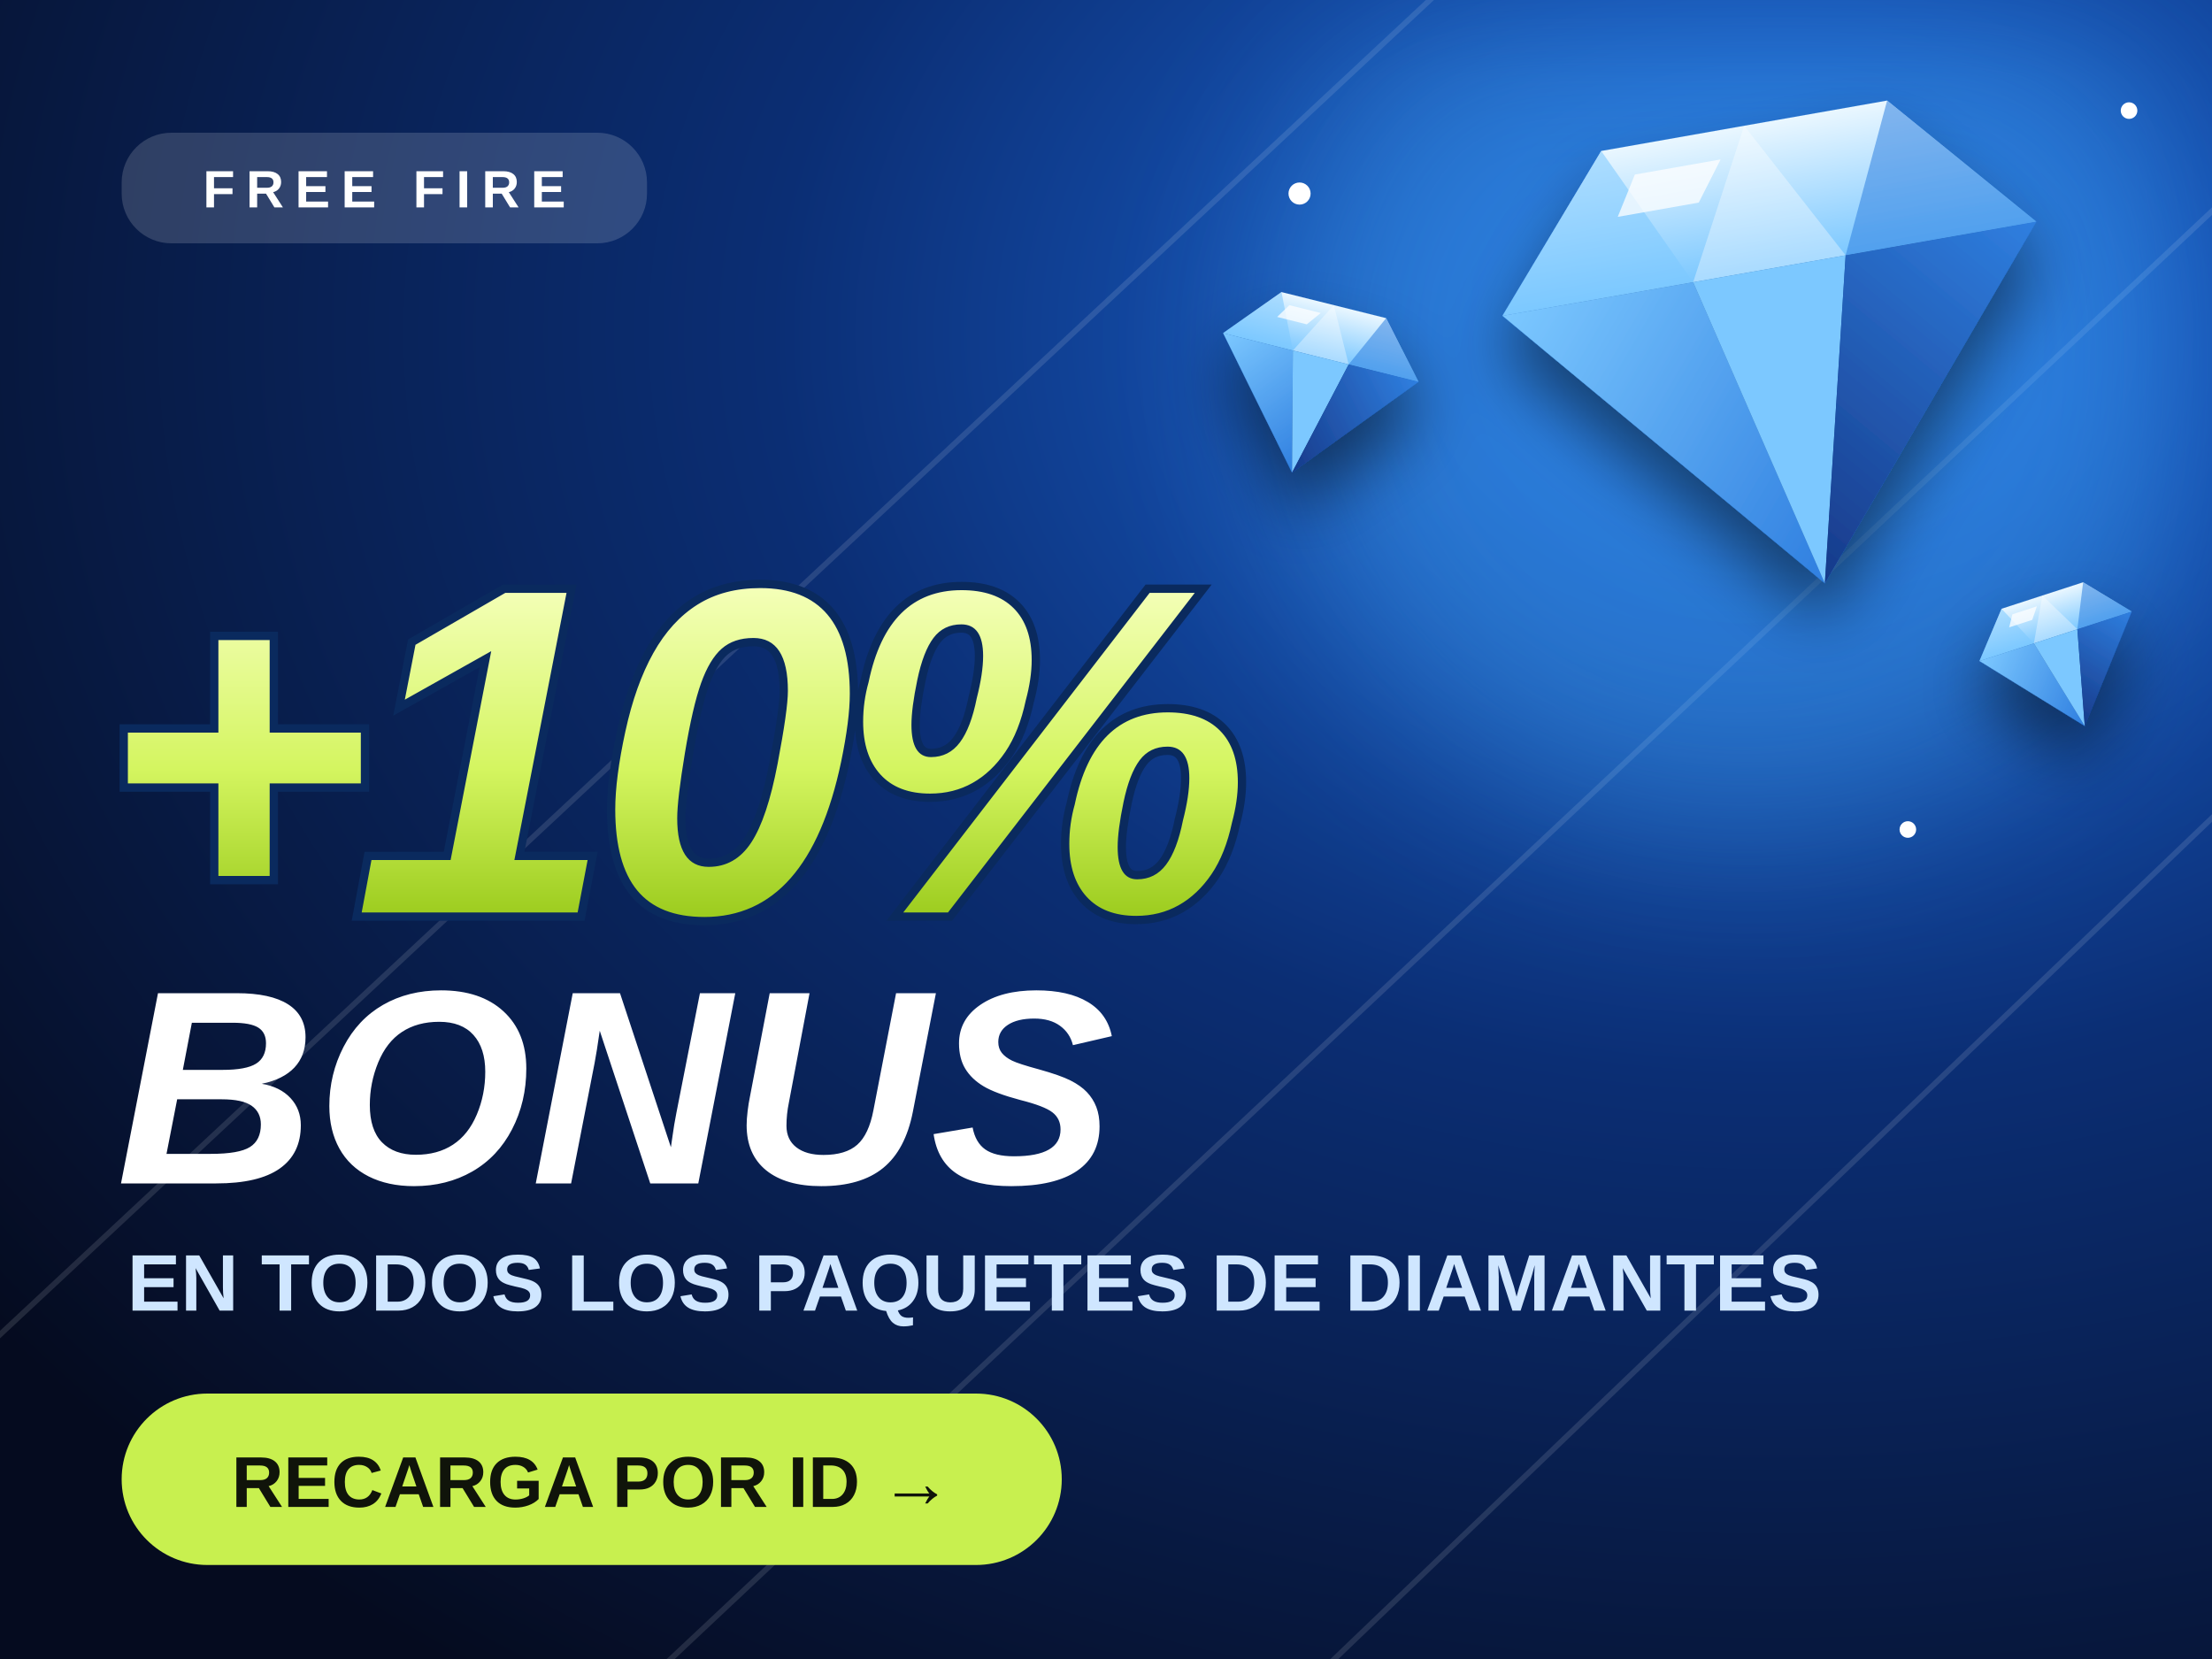
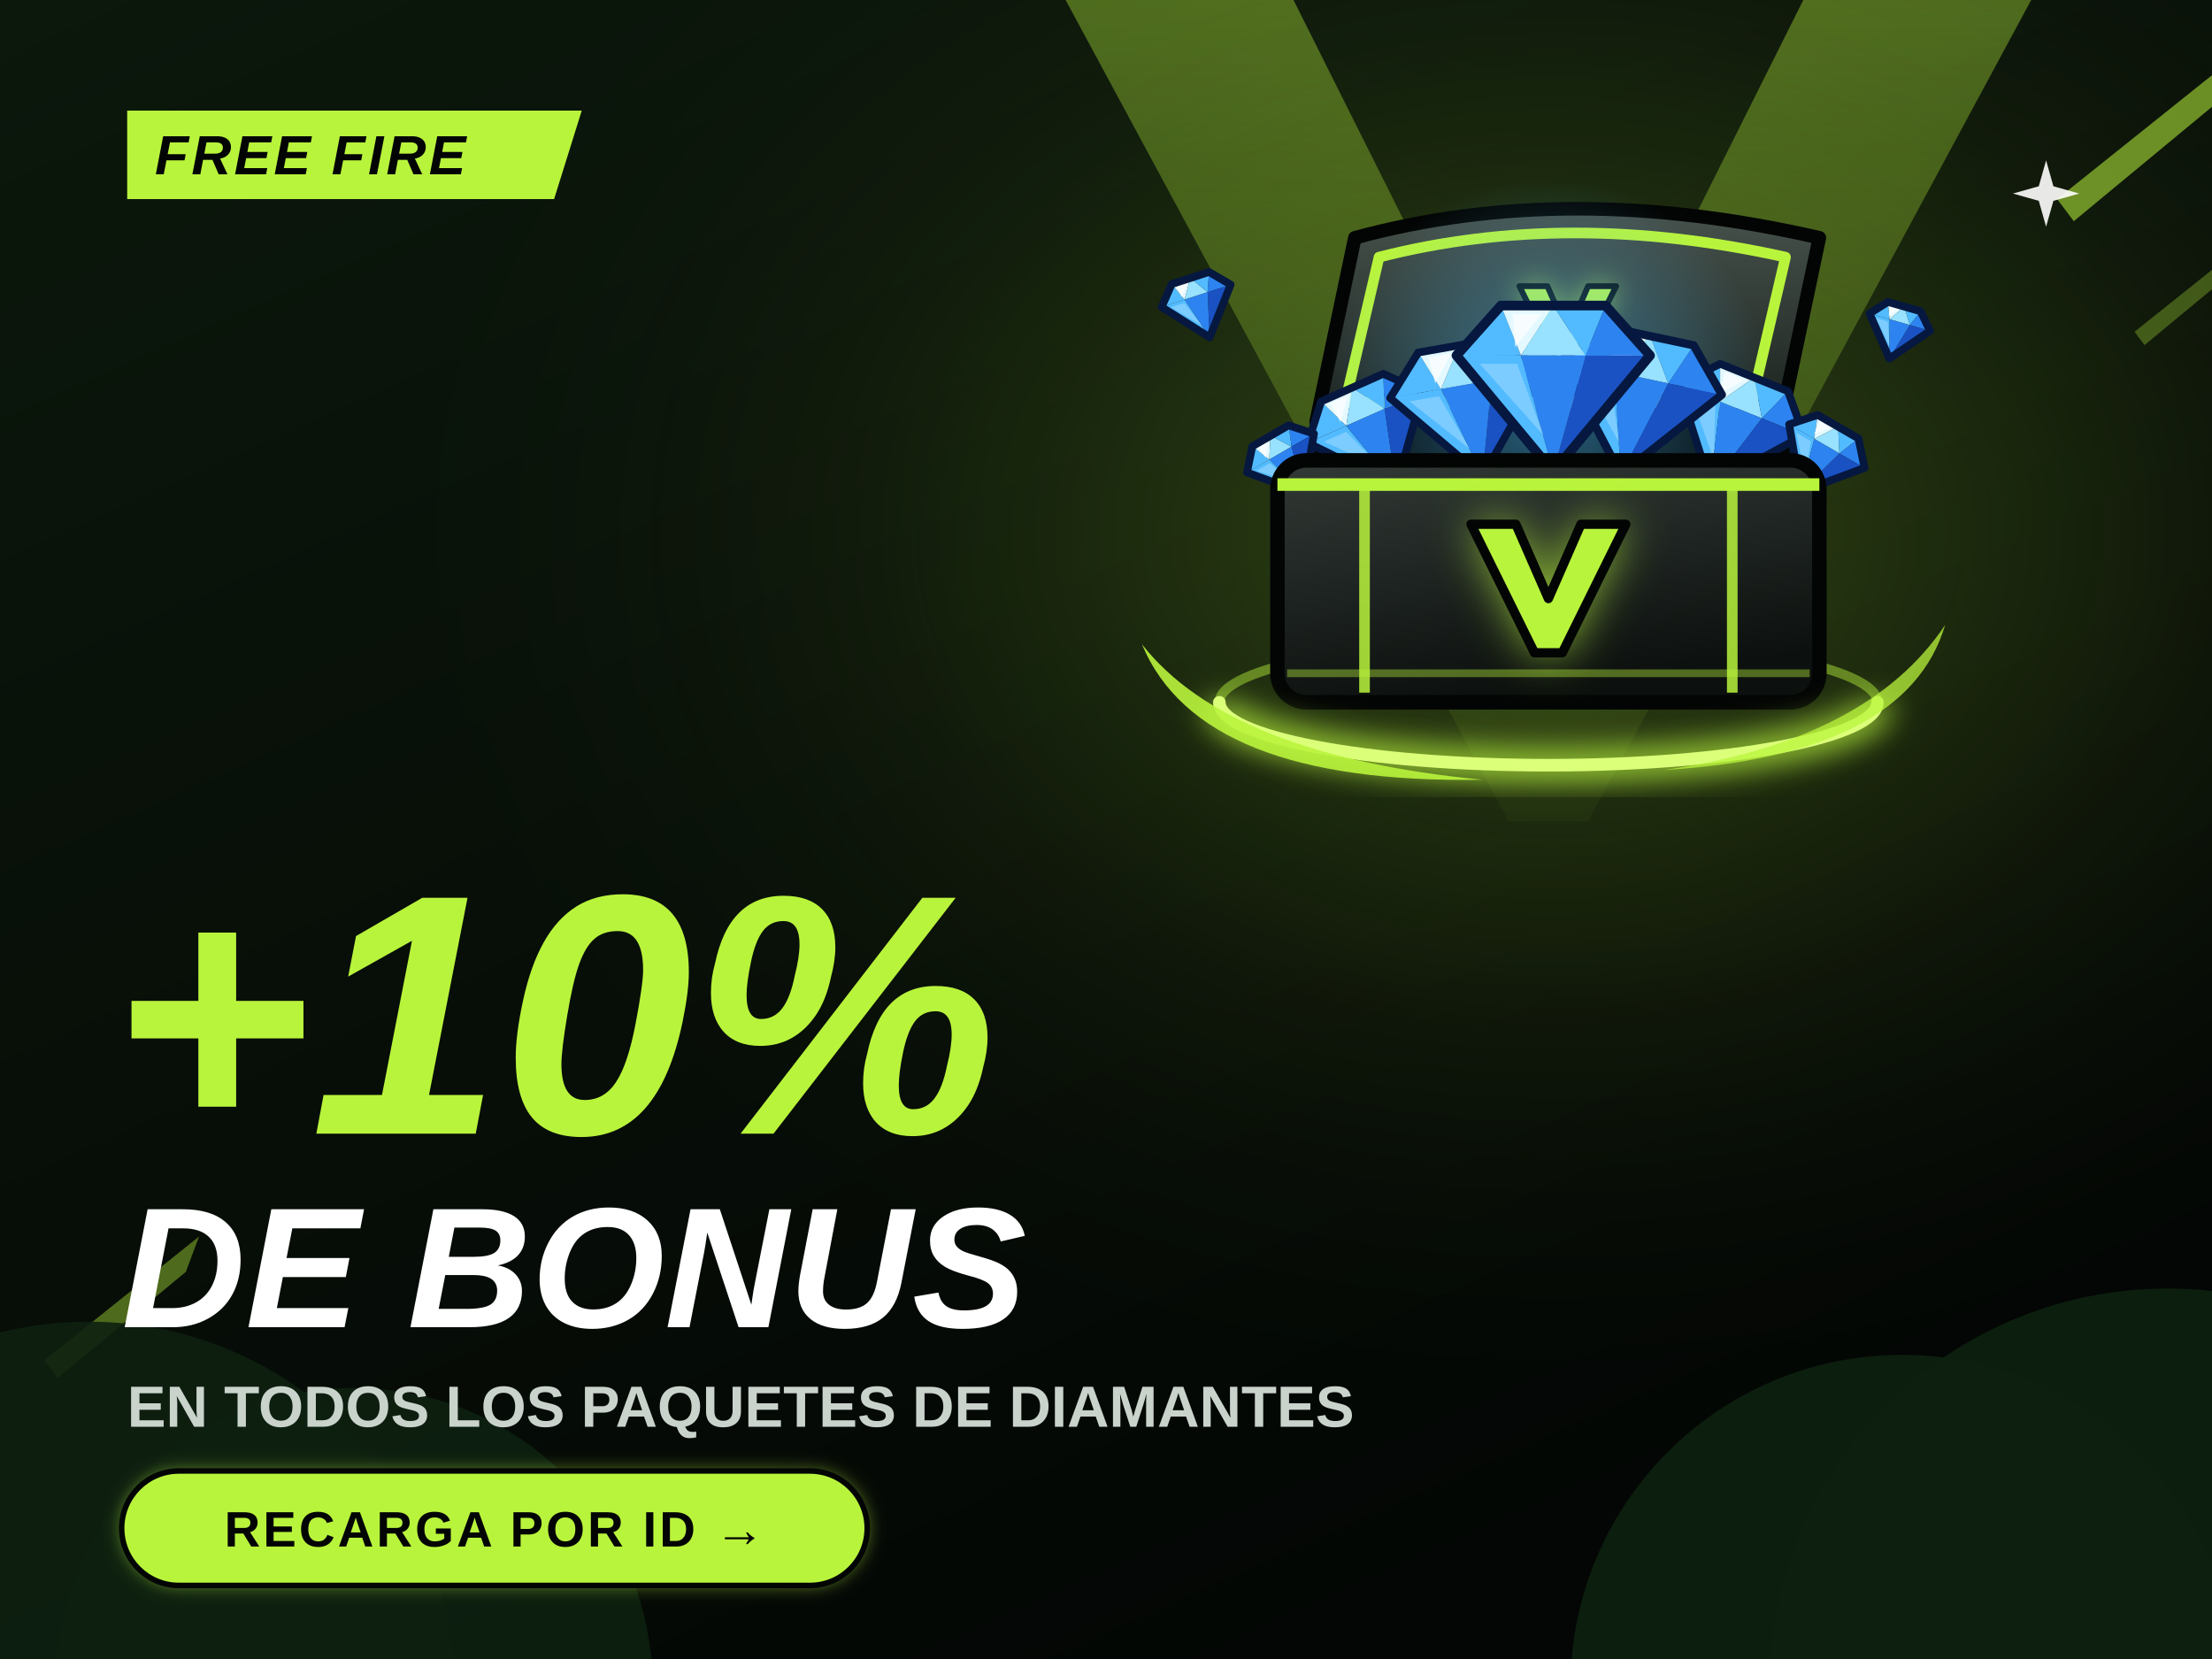
<svg xmlns="http://www.w3.org/2000/svg" viewBox="0 0 800 600" width="800" height="600">
  <defs>
-     <radialGradient id="bg" cx="0.8" cy="0.2" r="1">
-       <stop offset="0" stop-color="#1d6fe6" />
-       <stop offset="0.45" stop-color="#0b2e74" />
-       <stop offset="1" stop-color="#050b1f" />
+     <linearGradient id="bg" x1="0" y1="0" x2="0.6" y2="1">
+       <stop offset="0" stop-color="#0c180c" />
+       <stop offset="1" stop-color="#030604" />
+     </linearGradient>
+     <linearGradient id="v" x1="0" y1="0" x2="0" y2="1">
+       <stop offset="0" stop-color="#b9f43c" stop-opacity=".4" />
+       <stop offset="1" stop-color="#b9f43c" stop-opacity=".03" />
+     </linearGradient>
+     <radialGradient id="glow" cx="0.7" cy="0.32" r="0.55">
+       <stop offset="0" stop-color="#b9f43c" stop-opacity=".24" />
+       <stop offset=".55" stop-color="#b9f43c" stop-opacity=".05" />
+       <stop offset="1" stop-color="#000" stop-opacity="0" />
    </radialGradient>
-     <linearGradient id="gt" x1="0" y1="0" x2="0" y2="1">
-       <stop offset="0" stop-color="#eaf7ff" />
-       <stop offset="1" stop-color="#7cc8ff" />
+     <radialGradient id="gemglow">
+       <stop offset="0" stop-color="#4fc3ff" stop-opacity=".5" />
+       <stop offset="1" stop-color="#4fc3ff" stop-opacity="0" />
+     </radialGradient>
+     <linearGradient id="dark" x1="0" y1="0" x2="0.3" y2="1">
+       <stop offset="0" stop-color="#323a36" />
+       <stop offset="1" stop-color="#0c100e" />
    </linearGradient>
-     <linearGradient id="gl" x1="0" y1="0" x2="1" y2="1">
-       <stop offset="0" stop-color="#7cc8ff" />
-       <stop offset="1" stop-color="#2f7fe0" />
+     <linearGradient id="lid" x1="0" y1="0" x2="0" y2="1">
+       <stop offset="0" stop-color="#47524c" />
+       <stop offset="1" stop-color="#1b221e" />
    </linearGradient>
-     <linearGradient id="gr" x1="1" y1="0" x2="0" y2="1">
-       <stop offset="0" stop-color="#2f7fe0" />
-       <stop offset="1" stop-color="#173a8a" />
-     </linearGradient>
-     <linearGradient id="big" x1="0" y1="0" x2="0" y2="1">
-       <stop offset="0" stop-color="#f4ffb8" />
-       <stop offset="0.55" stop-color="#d4f560" />
-       <stop offset="1" stop-color="#9ccc1e" />
-     </linearGradient>
-     <symbol id="gem" viewBox="0 0 120 110">
-       <path d="M30 8h60l26 30H4L30 8Z" fill="url(#gt)" />
-       <path d="M30 8 44 38H4L30 8Z" fill="#7cc8ff" fill-opacity=".55" />
-       <path d="M90 8 76 38h40L90 8Z" fill="#2f7fe0" fill-opacity=".55" />
-       <path d="M44 38 60 8l16 30H44Z" fill="#fff" fill-opacity=".35" />
-       <path d="M4 38h40l16 66L4 38Z" fill="url(#gl)" />
-       <path d="M44 38h32l-16 66-16-66Z" fill="#7cc8ff" />
-       <path d="M76 38h40L60 104l16-66Z" fill="url(#gr)" />
-       <path d="M36 14h18l-6 8H31l5-8Z" fill="#fff" fill-opacity=".75" />
-     </symbol>
-     <filter id="glow" x="-50%" y="-50%" width="200%" height="200%">
-       <feGaussianBlur stdDeviation="30" />
+     <filter id="soft" x="-50%" y="-50%" width="200%" height="200%">
+       <feGaussianBlur stdDeviation="3" />
    </filter>
-     <filter id="shadow" x="-20%" y="-20%" width="140%" height="160%">
-       <feDropShadow dx="0" dy="14" stdDeviation="12" flood-color="#000" flood-opacity=".5" />
-     </filter>
+     <path id="spark" d="M0 -10L2.2 -2.2L10 0L2.2 2.2L0 10L-2.2 2.2L-10 0L-2.2 -2.2Z" fill="#fff" />
  </defs>
  <rect width="800" height="600" fill="url(#bg)" />
-   <g opacity=".12" stroke="#fff" stroke-width="2">
-     <path d="M-40 520 L560 -40" />
-     <path d="M200 640 L860 20" />
-     <path d="M420 660 L900 200" />
+   <path d="M380 -10H462.8L560 184.14L657.2 -10H740L574.4 297H545.6Z" fill="url(#v)" />
+   <rect width="800" height="600" fill="url(#glow)" />
+   <path d="M744 72L814 16L808 32L750 80Z" fill="#b9f43c" opacity="0.55" />
+   <path d="M772 120L814 86.4L810.4 96L775.6 124.8Z" fill="#b9f43c" opacity="0.3" />
+   <path d="M16 492L72 447.2L67.2 460L20.8 498.4Z" fill="#b9f43c" opacity="0.4" />
+   <circle cx="32" cy="610" r="132" fill="#0d200f" opacity=".9" />
+   <circle cx="128" cy="610" r="108" fill="#0d200f" opacity=".9" />
+   <circle cx="688" cy="610" r="120" fill="#0d200f" opacity=".9" />
+   <circle cx="784" cy="610" r="144" fill="#0d200f" opacity=".9" />
+   <g transform="translate(560 170) scale(1.75)">
+     <path d="M-68 48A68 13 0 0 1 68 48" fill="none" stroke="#b9f43c" stroke-opacity=".45" stroke-width="2" />
+     <path d="M-48 -10L48 -10L56 -48Q4 -60 -40 -48Z" fill="url(#lid)" stroke="#030504" stroke-width="2.8" stroke-linejoin="round" />
+     <path d="M-42 -14L42 -14L49 -44Q4 -54 -35 -44Z" fill="none" stroke="#b9f43c" stroke-width="2.2" stroke-linejoin="round" />
+     <g transform="translate(4 -30) scale(1)">
+       <path d="M-10 -8H-4.2L0 1.6L4.2 -8H10L1.8 8.6H-1.8Z" fill="#b9f43c" filter="url(#soft)" opacity=".8" />
+       <path d="M-10 -8H-4.2L0 1.6L4.2 -8H10L1.8 8.6H-1.8Z" fill="#b9f43c" stroke="#030504" stroke-width="1.2" stroke-linejoin="round" />
+     </g>
+     <path d="M-56 -2L-46 -10H48L56 -2Z" fill="#050706" stroke="#030504" stroke-width="2.2" stroke-linejoin="round" />
+     <circle cx="0" cy="-14" r="46" fill="url(#gemglow)" />
+     <g transform="rotate(-24 -36 -6.82)" stroke-linejoin="round">
+       <path d="M-43.02 -18L-49 -11.292L-40.333 -11.292Z" fill="#52bbff" />
+       <path d="M-43.02 -18L-36 -18L-40.333 -11.292Z" fill="#e3f9ff" />
+       <path d="M-36 -18L-40.333 -11.292L-31.667 -11.292Z" fill="#98e1ff" />
+       <path d="M-36 -18L-28.98 -18L-31.667 -11.292Z" fill="#52bbff" />
+       <path d="M-28.98 -18L-23 -11.292L-31.667 -11.292Z" fill="#2d84f0" />
+       <path d="M-49 -11.292L-40.333 -11.292L-36 4.36Z" fill="#52bbff" />
+       <path d="M-40.333 -11.292L-31.667 -11.292L-36 4.36Z" fill="#2d84f0" />
+       <path d="M-31.667 -11.292L-23 -11.292L-36 4.36Z" fill="#1a52c4" />
+       <path d="M-41.46 -16.882L-37.56 -16.882L-41.113 -12.41Z" fill="#fff" opacity=".7" />
+       <path d="M-45.88 -10.174L-40.853 -10.174L-37.3 -0.559Z" fill="#fff" opacity=".25" />
+       <path d="M-43.02 -18H-28.98L-23 -11.292L-36 4.36L-49 -11.292Z" fill="none" stroke="#06183f" stroke-width="1.6" />
+     </g>
+     <g transform="rotate(22 38 -7.96)" stroke-linejoin="round">
+       <path d="M30.44 -20L24 -12.776L33.333 -12.776Z" fill="#52bbff" />
+       <path d="M30.44 -20L38 -20L33.333 -12.776Z" fill="#e3f9ff" />
+       <path d="M38 -20L33.333 -12.776L42.667 -12.776Z" fill="#98e1ff" />
+       <path d="M38 -20L45.56 -20L42.667 -12.776Z" fill="#52bbff" />
+       <path d="M45.56 -20L52 -12.776L42.667 -12.776Z" fill="#2d84f0" />
+       <path d="M24 -12.776L33.333 -12.776L38 4.08Z" fill="#52bbff" />
+       <path d="M33.333 -12.776L42.667 -12.776L38 4.08Z" fill="#2d84f0" />
+       <path d="M42.667 -12.776L52 -12.776L38 4.08Z" fill="#1a52c4" />
+       <path d="M32.12 -18.796L36.32 -18.796L32.493 -13.98Z" fill="#fff" opacity=".7" />
+       <path d="M27.36 -11.572L32.773 -11.572L36.6 -1.218Z" fill="#fff" opacity=".25" />
+       <path d="M30.44 -20H45.56L52 -12.776L38 4.08L24 -12.776Z" fill="none" stroke="#06183f" stroke-width="1.6" />
+     </g>
+     <g transform="rotate(-10 -16 -12.24)" stroke-linejoin="round">
+       <path d="M-24.64 -26L-32 -17.744L-21.333 -17.744Z" fill="#52bbff" />
+       <path d="M-24.64 -26L-16 -26L-21.333 -17.744Z" fill="#e3f9ff" />
+       <path d="M-16 -26L-21.333 -17.744L-10.667 -17.744Z" fill="#98e1ff" />
+       <path d="M-16 -26L-7.36 -26L-10.667 -17.744Z" fill="#52bbff" />
+       <path d="M-7.36 -26L0 -17.744L-10.667 -17.744Z" fill="#2d84f0" />
+       <path d="M-32 -17.744L-21.333 -17.744L-16 1.52Z" fill="#52bbff" />
+       <path d="M-21.333 -17.744L-10.667 -17.744L-16 1.52Z" fill="#2d84f0" />
+       <path d="M-10.667 -17.744L0 -17.744L-16 1.52Z" fill="#1a52c4" />
+       <path d="M-22.72 -24.624L-17.92 -24.624L-22.293 -19.12Z" fill="#fff" opacity=".7" />
+       <path d="M-28.16 -16.368L-21.973 -16.368L-17.6 -4.534Z" fill="#fff" opacity=".25" />
+       <path d="M-24.64 -26H-7.36L0 -17.744L-16 1.52L-32 -17.744Z" fill="none" stroke="#06183f" stroke-width="1.6" />
+     </g>
+     <g transform="rotate(12 18 -13.38)" stroke-linejoin="round">
+       <path d="M8.82 -28L1 -19.228L12.333 -19.228Z" fill="#52bbff" />
+       <path d="M8.82 -28L18 -28L12.333 -19.228Z" fill="#e3f9ff" />
+       <path d="M18 -28L12.333 -19.228L23.667 -19.228Z" fill="#98e1ff" />
+       <path d="M18 -28L27.18 -28L23.667 -19.228Z" fill="#52bbff" />
+       <path d="M27.18 -28L35 -19.228L23.667 -19.228Z" fill="#2d84f0" />
+       <path d="M1 -19.228L12.333 -19.228L18 1.24Z" fill="#52bbff" />
+       <path d="M12.333 -19.228L23.667 -19.228L18 1.24Z" fill="#2d84f0" />
+       <path d="M23.667 -19.228L35 -19.228L18 1.24Z" fill="#1a52c4" />
+       <path d="M10.86 -26.538L15.96 -26.538L11.313 -20.69Z" fill="#fff" opacity=".7" />
+       <path d="M5.08 -17.766L11.653 -17.766L16.3 -5.193Z" fill="#fff" opacity=".25" />
+       <path d="M8.82 -28H27.18L35 -19.228L18 1.24L1 -19.228Z" fill="none" stroke="#06183f" stroke-width="1.7" />
+     </g>
+     <g transform="rotate(0 1 -16.8)" stroke-linejoin="round">
+       <path d="M-9.8 -34L-19 -23.68L-5.667 -23.68Z" fill="#52bbff" />
+       <path d="M-9.8 -34L1 -34L-5.667 -23.68Z" fill="#e3f9ff" />
+       <path d="M1 -34L-5.667 -23.68L7.667 -23.68Z" fill="#98e1ff" />
+       <path d="M1 -34L11.8 -34L7.667 -23.68Z" fill="#52bbff" />
+       <path d="M11.8 -34L21 -23.68L7.667 -23.68Z" fill="#2d84f0" />
+       <path d="M-19 -23.68L-5.667 -23.68L1 0.4Z" fill="#52bbff" />
+       <path d="M-5.667 -23.68L7.667 -23.68L1 0.4Z" fill="#2d84f0" />
+       <path d="M7.667 -23.68L21 -23.68L1 0.4Z" fill="#1a52c4" />
+       <path d="M-7.4 -32.28L-1.4 -32.28L-6.867 -25.4Z" fill="#fff" opacity=".7" />
+       <path d="M-14.2 -21.96L-6.467 -21.96L-1 -7.168Z" fill="#fff" opacity=".25" />
+       <path d="M-9.8 -34H11.8L21 -23.68L1 0.4L-19 -23.68Z" fill="none" stroke="#06183f" stroke-width="2" />
+     </g>
+     <g transform="rotate(30 56 -2.26)" stroke-linejoin="round">
+       <path d="M51.14 -10L47 -5.356L53 -5.356Z" fill="#52bbff" />
+       <path d="M51.14 -10L56 -10L53 -5.356Z" fill="#e3f9ff" />
+       <path d="M56 -10L53 -5.356L59 -5.356Z" fill="#98e1ff" />
+       <path d="M56 -10L60.86 -10L59 -5.356Z" fill="#52bbff" />
+       <path d="M60.86 -10L65 -5.356L59 -5.356Z" fill="#2d84f0" />
+       <path d="M47 -5.356L53 -5.356L56 5.48Z" fill="#52bbff" />
+       <path d="M53 -5.356L59 -5.356L56 5.48Z" fill="#2d84f0" />
+       <path d="M59 -5.356L65 -5.356L56 5.48Z" fill="#1a52c4" />
+       <path d="M52.22 -9.226L54.92 -9.226L52.46 -6.13Z" fill="#fff" opacity=".7" />
+       <path d="M49.16 -4.582L52.64 -4.582L55.1 2.074Z" fill="#fff" opacity=".25" />
+       <path d="M51.14 -10H60.86L65 -5.356L56 5.48L47 -5.356Z" fill="none" stroke="#06183f" stroke-width="1.6" />
+     </g>
+     <g transform="rotate(-30 -54 -1.12)" stroke-linejoin="round">
+       <path d="M-58.32 -8L-62 -3.872L-56.667 -3.872Z" fill="#52bbff" />
+       <path d="M-58.32 -8L-54 -8L-56.667 -3.872Z" fill="#e3f9ff" />
+       <path d="M-54 -8L-56.667 -3.872L-51.333 -3.872Z" fill="#98e1ff" />
+       <path d="M-54 -8L-49.68 -8L-51.333 -3.872Z" fill="#52bbff" />
+       <path d="M-49.68 -8L-46 -3.872L-51.333 -3.872Z" fill="#2d84f0" />
+       <path d="M-62 -3.872L-56.667 -3.872L-54 5.76Z" fill="#52bbff" />
+       <path d="M-56.667 -3.872L-51.333 -3.872L-54 5.76Z" fill="#2d84f0" />
+       <path d="M-51.333 -3.872L-46 -3.872L-54 5.76Z" fill="#1a52c4" />
+       <path d="M-57.36 -7.312L-54.96 -7.312L-57.147 -4.56Z" fill="#fff" opacity=".7" />
+       <path d="M-60.08 -3.184L-56.987 -3.184L-54.8 2.733Z" fill="#fff" opacity=".25" />
+       <path d="M-58.32 -8H-49.68L-46 -3.872L-54 5.76L-62 -3.872Z" fill="none" stroke="#06183f" stroke-width="1.6" />
+     </g>
+     <rect x="-56" y="-2" width="112" height="50" rx="6" fill="url(#dark)" stroke="#030504" stroke-width="3" />
+     <path d="M-56 3H56" stroke="#b9f43c" stroke-width="2.6" />
+     <path d="M-38 4V46M38 4V46" stroke="#b9f43c" stroke-opacity=".85" stroke-width="2.2" />
+     <path d="M-54 42H54" stroke="#b9f43c" stroke-opacity=".4" stroke-width="1.6" />
+     <g transform="translate(0 24) scale(1.6)">
+       <path d="M-10 -8H-4.2L0 1.6L4.2 -8H10L1.8 8.6H-1.8Z" fill="#b9f43c" filter="url(#soft)" opacity=".8" />
+       <path d="M-10 -8H-4.2L0 1.6L4.2 -8H10L1.8 8.6H-1.8Z" fill="#b9f43c" stroke="#030504" stroke-width="1.2" stroke-linejoin="round" />
+     </g>
+     <g transform="rotate(-18 -72 -33.55)" stroke-linejoin="round">
+       <path d="M-76.05 -40L-79.5 -36.13L-74.5 -36.13Z" fill="#52bbff" />
+       <path d="M-76.05 -40L-72 -40L-74.5 -36.13Z" fill="#e3f9ff" />
+       <path d="M-72 -40L-74.5 -36.13L-69.5 -36.13Z" fill="#98e1ff" />
+       <path d="M-72 -40L-67.95 -40L-69.5 -36.13Z" fill="#52bbff" />
+       <path d="M-67.95 -40L-64.5 -36.13L-69.5 -36.13Z" fill="#2d84f0" />
+       <path d="M-79.5 -36.13L-74.5 -36.13L-72 -27.1Z" fill="#52bbff" />
+       <path d="M-74.5 -36.13L-69.5 -36.13L-72 -27.1Z" fill="#2d84f0" />
+       <path d="M-69.5 -36.13L-64.5 -36.13L-72 -27.1Z" fill="#1a52c4" />
+       <path d="M-75.15 -39.355L-72.9 -39.355L-74.95 -36.775Z" fill="#fff" opacity=".7" />
+       <path d="M-77.7 -35.485L-74.8 -35.485L-72.75 -29.938Z" fill="#fff" opacity=".25" />
+       <path d="M-76.05 -40H-67.95L-64.5 -36.13L-72 -27.1L-79.5 -36.13Z" fill="none" stroke="#06183f" stroke-width="1.6" />
+     </g>
+     <g transform="rotate(16 72 -28.41)" stroke-linejoin="round">
+       <path d="M68.49 -34L65.5 -30.646L69.833 -30.646Z" fill="#52bbff" />
+       <path d="M68.49 -34L72 -34L69.833 -30.646Z" fill="#e3f9ff" />
+       <path d="M72 -34L69.833 -30.646L74.167 -30.646Z" fill="#98e1ff" />
+       <path d="M72 -34L75.51 -34L74.167 -30.646Z" fill="#52bbff" />
+       <path d="M75.51 -34L78.5 -30.646L74.167 -30.646Z" fill="#2d84f0" />
+       <path d="M65.5 -30.646L69.833 -30.646L72 -22.82Z" fill="#52bbff" />
+       <path d="M69.833 -30.646L74.167 -30.646L72 -22.82Z" fill="#2d84f0" />
+       <path d="M74.167 -30.646L78.5 -30.646L72 -22.82Z" fill="#1a52c4" />
+       <path d="M69.27 -33.441L71.22 -33.441L69.443 -31.205Z" fill="#fff" opacity=".7" />
+       <path d="M67.06 -30.087L69.573 -30.087L71.35 -25.28Z" fill="#fff" opacity=".25" />
+       <path d="M68.49 -34H75.51L78.5 -30.646L72 -22.82L65.5 -30.646Z" fill="none" stroke="#06183f" stroke-width="1.6" />
+     </g>
+     <path d="M-68 48A68 13 0 0 0 68 48" fill="none" stroke="#b9f43c" stroke-width="7" filter="url(#soft)" opacity=".75" />
+     <path d="M-68 48A68 13 0 0 0 68 48" fill="none" stroke="#dcff7a" stroke-width="2.6" stroke-linecap="round" />
+     <path d="M-84 36Q-72 65 -13.6 64Q-66 59 -84 36Z" fill="#b9f43c" opacity=".9" />
+     <path d="M82 32Q74 59 23.8 62Q66 56 82 32Z" fill="#b9f43c" opacity=".75" />
  </g>
-   <circle cx="630" cy="130" r="170" fill="#4cb4ff" opacity=".35" filter="url(#glow)" />
-   <g filter="url(#shadow)">
-     <use href="#gem" x="540" y="30" width="210" height="193" transform="rotate(-10 645 126)" />
-     <use href="#gem" x="436" y="104" width="78" height="72" transform="rotate(14 475 140)" />
-     <use href="#gem" x="715" y="210" width="62" height="57" transform="rotate(-18 746 238)" />
+   <use href="#spark" transform="translate(740 70) scale(1.2)" opacity=".9" />
+   <g transform="translate(46 40)">
+     <path d="M0 0H164.4L154.4 32H0Z" fill="#b9f43c" />
+     <text x="10" y="23.04" font-family="Arial Black, Arial, Helvetica, sans-serif" font-weight="900" font-style="italic" font-size="20" fill="#030504" letter-spacing="1">FREE FIRE</text>
  </g>
-   <g fill="#fff">
-     <circle cx="470" cy="70" r="4" />
-     <circle cx="770" cy="40" r="3" />
-     <circle cx="690" cy="300" r="3" />
+   <text x="40" y="410" font-family="Arial Black, Arial, Helvetica, sans-serif" font-weight="900" font-style="italic" font-size="124" fill="#b9f43c">+10%</text>
+   <text x="44" y="480" font-family="Arial Black, Arial, Helvetica, sans-serif" font-weight="900" font-style="italic" font-size="62" fill="#fff">DE BONUS</text>
+   <text x="46" y="516" font-family="Arial, Helvetica, sans-serif" font-weight="700" font-size="21" fill="#c9d3cc" text-anchor="start">EN TODOS LOS PAQUETES DE DIAMANTES</text>
+   <g transform="translate(44 532)">
+     <rect width="269.64" height="41.4" rx="20.7" fill="#b9f43c" filter="url(#soft)" opacity=".55" />
+     <rect width="269.64" height="41.4" rx="20.7" fill="#b9f43c" stroke="#030504" stroke-width="2" />
+     <text x="134.82" y="27.324" font-family="Arial Black, Arial, Helvetica, sans-serif" font-weight="900" font-size="18" fill="#030504" text-anchor="middle" letter-spacing="1">RECARGA POR ID  →</text>
  </g>
-   <rect x="44" y="48" rx="18" width="190" height="40" fill="#ffffff" fill-opacity=".16" />
-   <text x="139" y="75" text-anchor="middle" font-family="Arial Black, Arial, Helvetica, sans-serif" font-weight="900" font-size="19" letter-spacing="4" fill="#fff">FREE FIRE</text>
-   <text x="36" y="330" font-family="Arial Black, Impact, Arial, sans-serif" font-weight="900" font-style="italic" font-size="168" letter-spacing="-6" fill="url(#big)" stroke="#0a2a5e" stroke-width="6" paint-order="stroke">+10%</text>
-   <text x="42" y="428" font-family="Arial Black, Impact, Arial, sans-serif" font-weight="900" font-style="italic" font-size="100" fill="#fff">BONUS</text>
-   <text x="46" y="474" font-family="Arial, Helvetica, sans-serif" font-weight="700" font-size="29" fill="#cfe6ff">EN TODOS LOS PAQUETES DE DIAMANTES</text>
-   <rect x="44" y="504" rx="31" width="340" height="62" fill="#c8f04f" />
-   <text x="214" y="545" text-anchor="middle" font-family="Arial Black, Arial, sans-serif" font-weight="900" font-size="26" fill="#10140a">RECARGA POR ID  →</text>
</svg>
